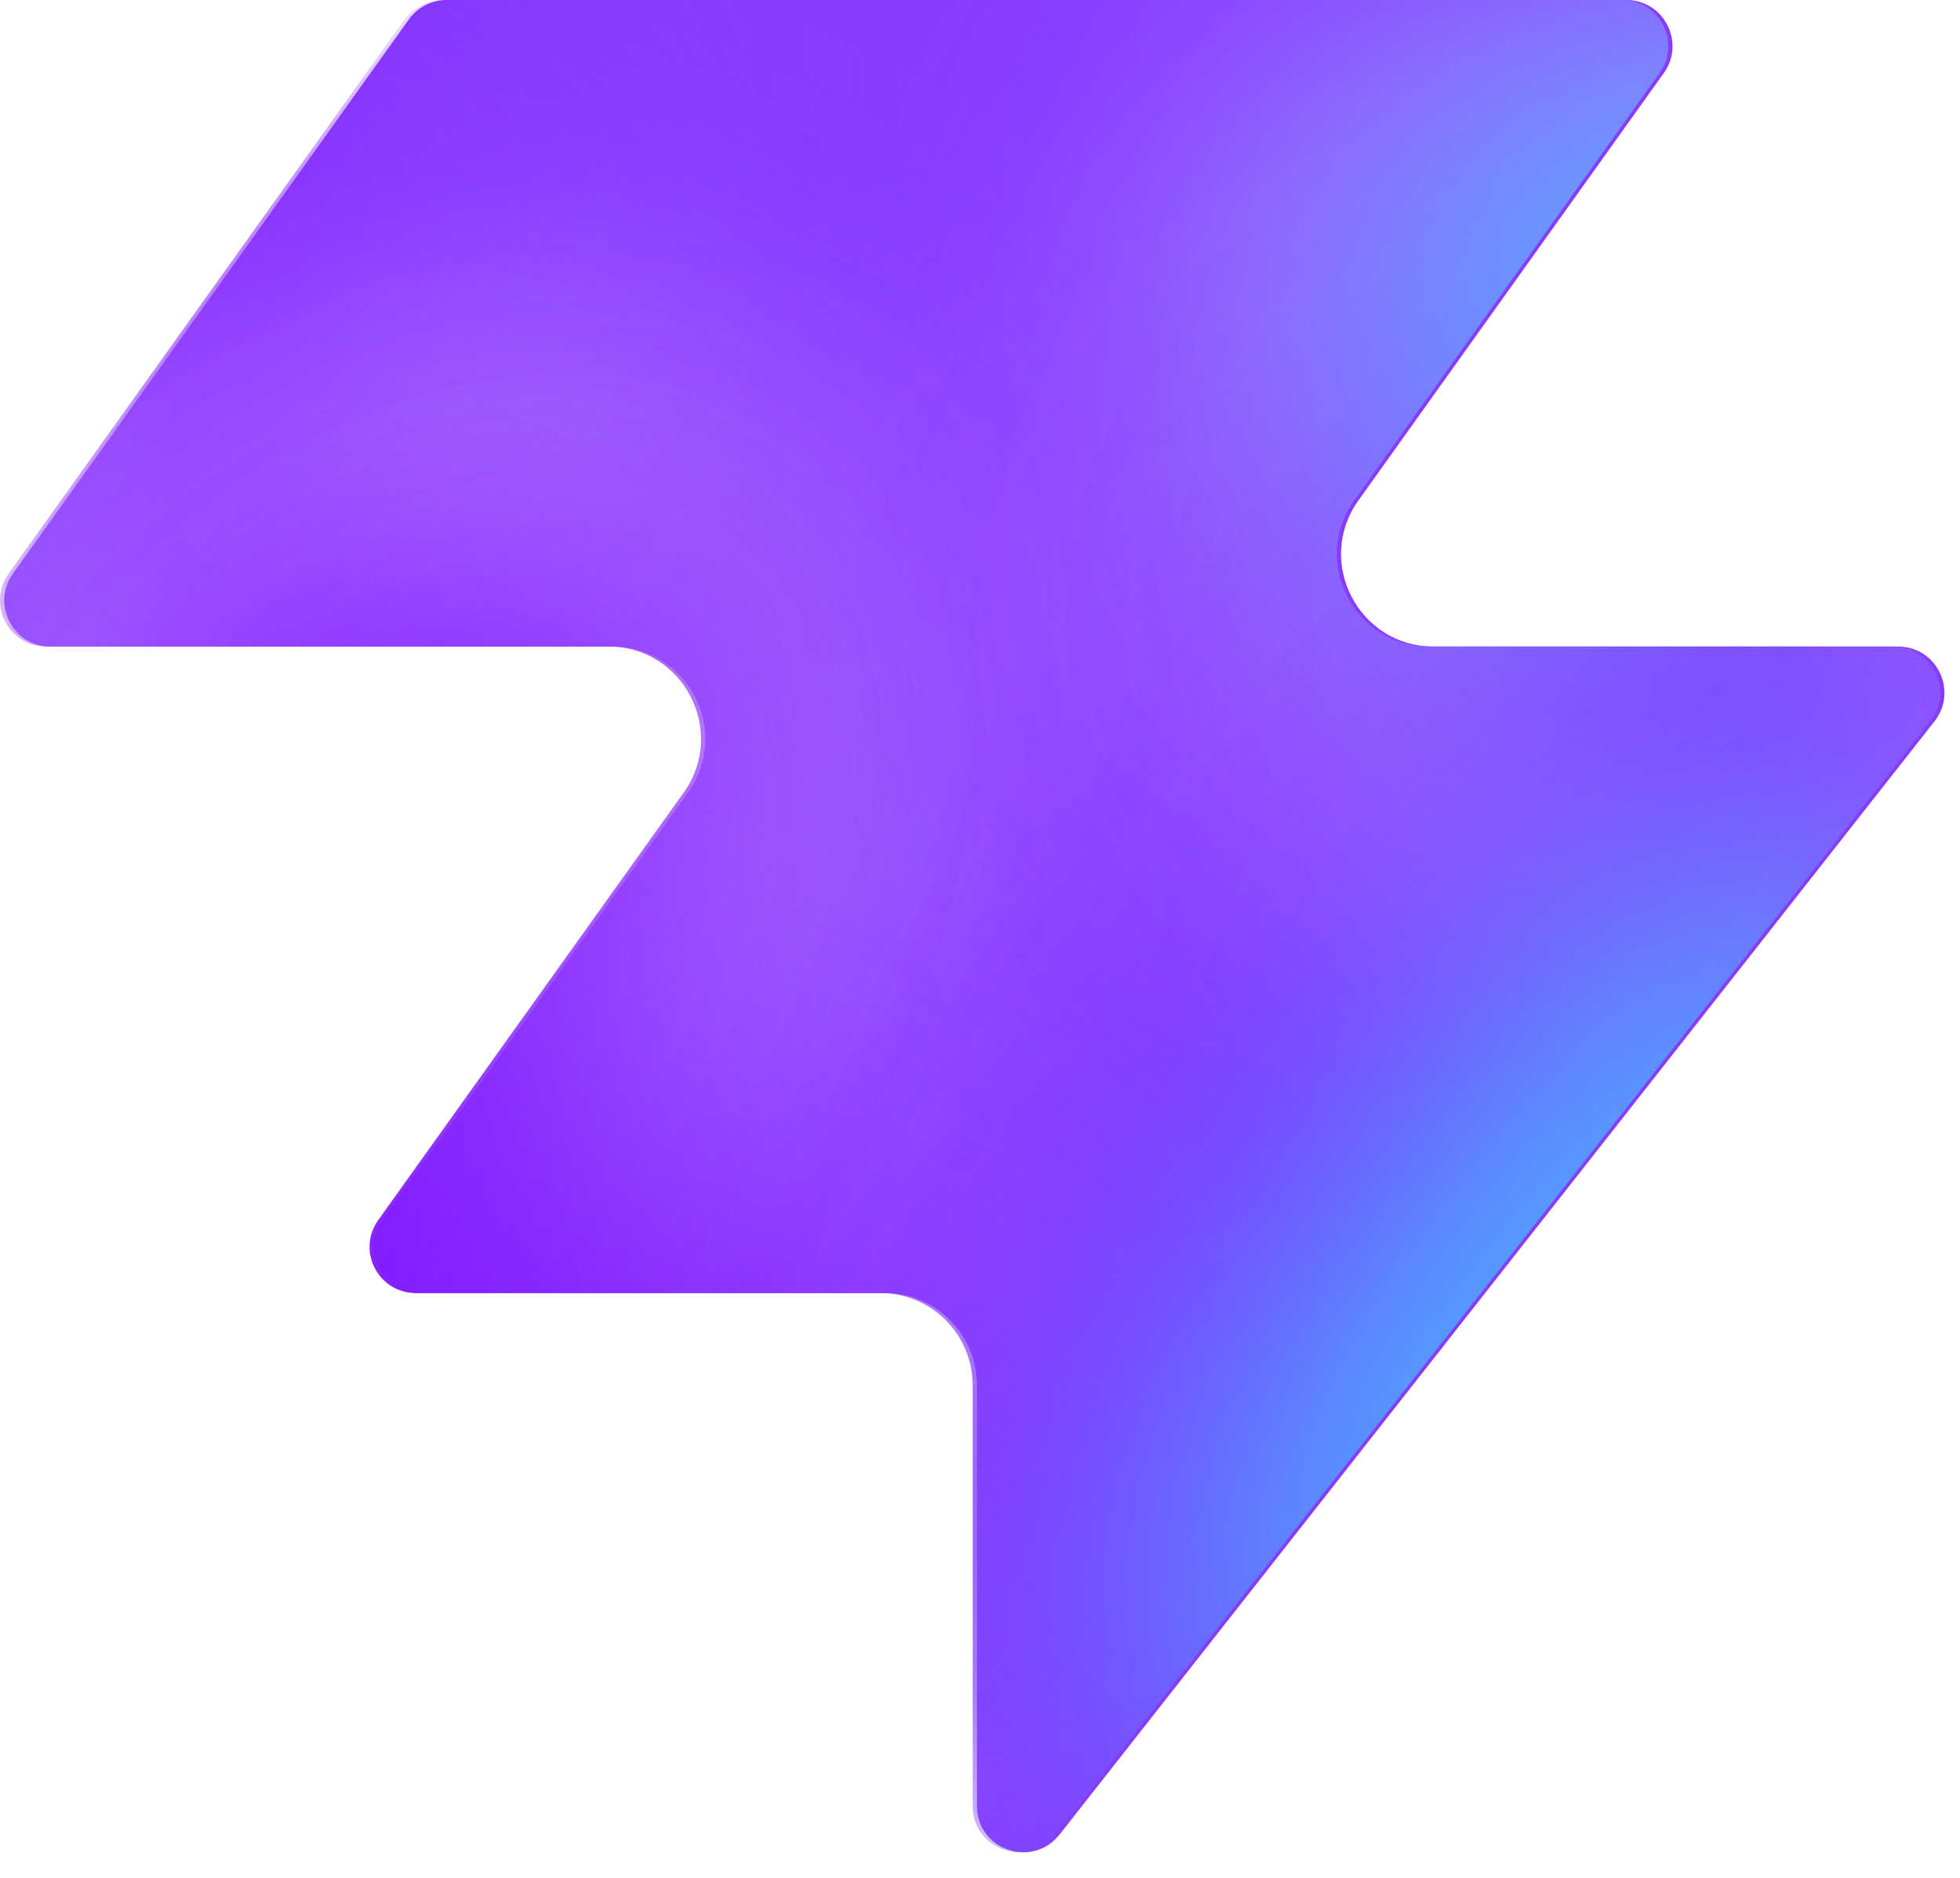
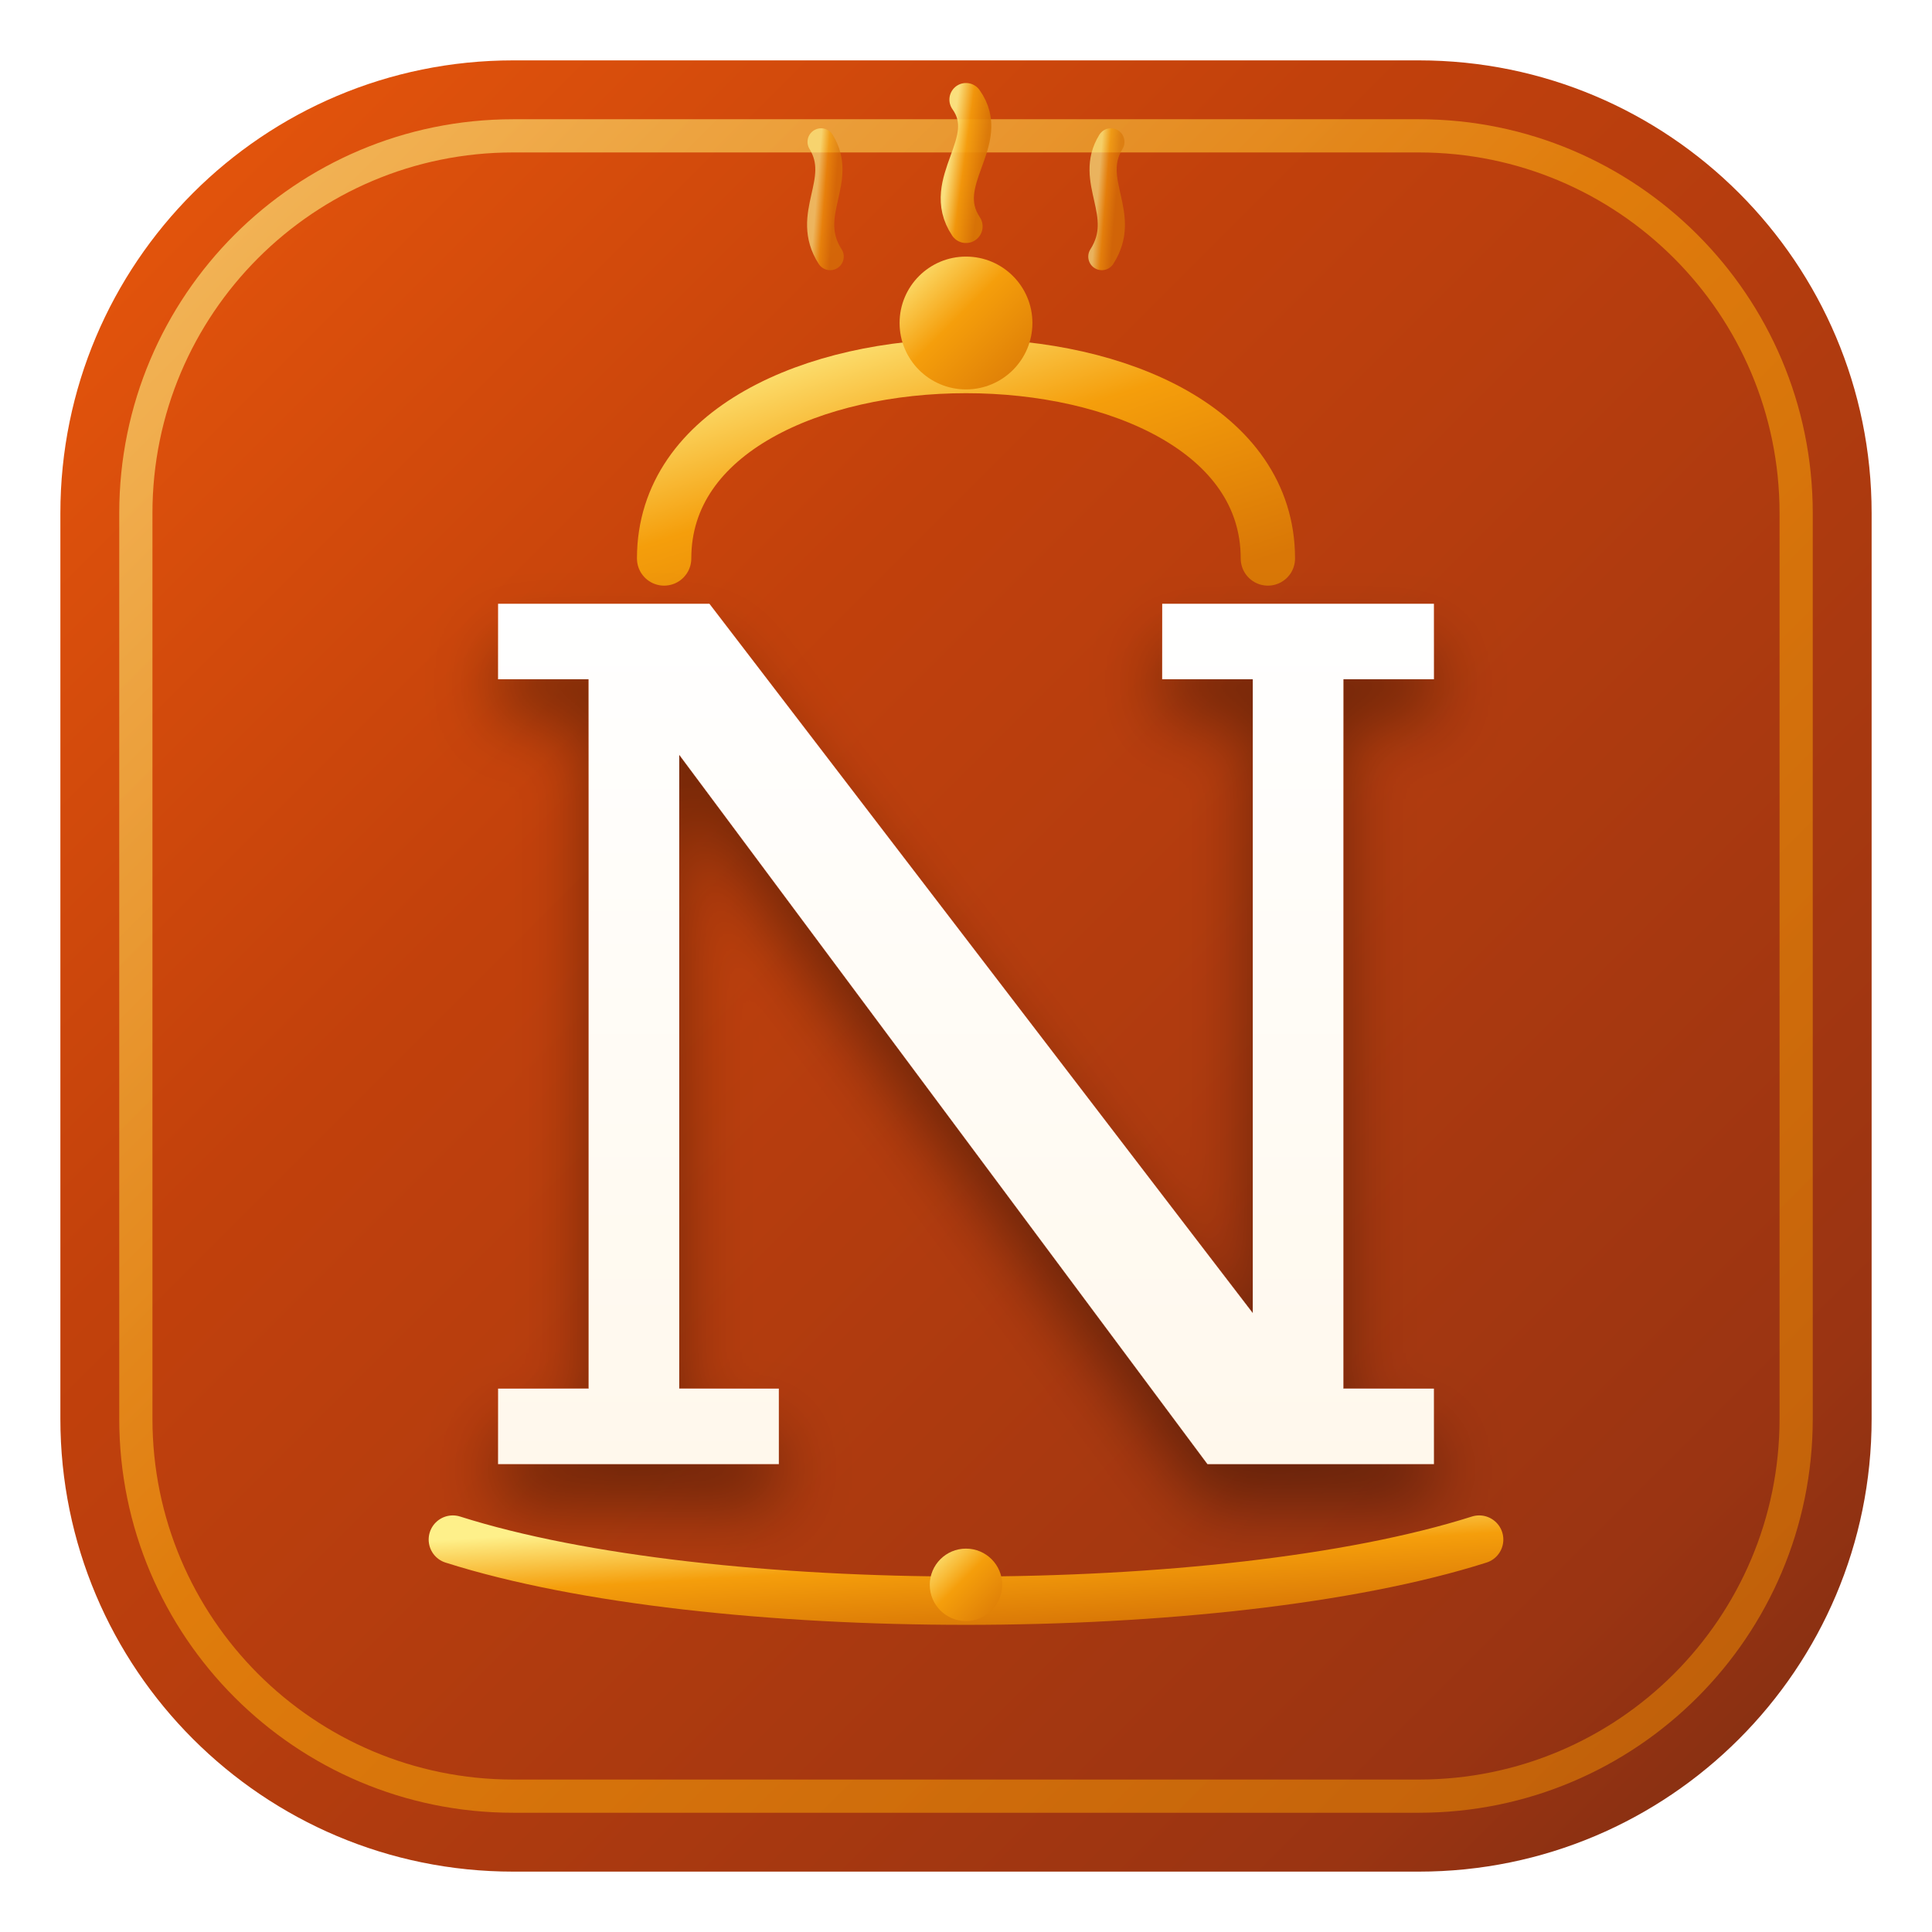
- <svg xmlns="http://www.w3.org/2000/svg" width="48" height="46" fill="none" viewBox="0 0 48 46">
-   <path fill="#863bff" d="M25.946 44.938c-.664.845-2.021.375-2.021-.698V33.937a2.26 2.26 0 0 0-2.262-2.262H10.287c-.92 0-1.456-1.04-.92-1.788l7.48-10.471c1.07-1.497 0-3.578-1.842-3.578H1.237c-.92 0-1.456-1.04-.92-1.788L10.013.474c.214-.297.556-.474.92-.474h28.894c.92 0 1.456 1.04.92 1.788l-7.48 10.471c-1.07 1.498 0 3.579 1.842 3.579h11.377c.943 0 1.473 1.088.89 1.83L25.947 44.94z" style="fill:#863bff;fill:color(display-p3 .525 .23 1);fill-opacity:1" />
-   <mask id="a" width="48" height="46" x="0" y="0" maskUnits="userSpaceOnUse" style="mask-type:alpha">
-     <path fill="#000" d="M25.842 44.938c-.664.844-2.021.375-2.021-.698V33.937a2.26 2.26 0 0 0-2.262-2.262H10.183c-.92 0-1.456-1.04-.92-1.788l7.48-10.471c1.07-1.498 0-3.579-1.842-3.579H1.133c-.92 0-1.456-1.04-.92-1.787L9.91.473c.214-.297.556-.474.92-.474h28.894c.92 0 1.456 1.04.92 1.788l-7.48 10.471c-1.07 1.498 0 3.578 1.842 3.578h11.377c.943 0 1.473 1.088.89 1.832L25.843 44.94z" style="fill:#000;fill-opacity:1" />
-   </mask>
-   <g mask="url(#a)">
-     <g filter="url(#b)">
-       <ellipse cx="5.508" cy="14.704" fill="#ede6ff" rx="5.508" ry="14.704" style="fill:#ede6ff;fill:color(display-p3 .927 .903 1);fill-opacity:1" transform="matrix(.00324 1 1 -.00324 -4.47 31.516)" />
-     </g>
-     <g filter="url(#c)">
-       <ellipse cx="10.399" cy="29.851" fill="#ede6ff" rx="10.399" ry="29.851" style="fill:#ede6ff;fill:color(display-p3 .927 .903 1);fill-opacity:1" transform="matrix(.00324 1 1 -.00324 -39.328 7.883)" />
-     </g>
-     <g filter="url(#d)">
-       <ellipse cx="5.508" cy="30.487" fill="#7e14ff" rx="5.508" ry="30.487" style="fill:#7e14ff;fill:color(display-p3 .492 .077 1);fill-opacity:1" transform="rotate(89.814 -25.913 -14.639)scale(1 -1)" />
-     </g>
-     <g filter="url(#e)">
-       <ellipse cx="5.508" cy="30.599" fill="#7e14ff" rx="5.508" ry="30.599" style="fill:#7e14ff;fill:color(display-p3 .492 .077 1);fill-opacity:1" transform="rotate(89.814 -32.644 -3.334)scale(1 -1)" />
-     </g>
-     <g filter="url(#f)">
-       <ellipse cx="5.508" cy="30.599" fill="#7e14ff" rx="5.508" ry="30.599" style="fill:#7e14ff;fill:color(display-p3 .492 .077 1);fill-opacity:1" transform="matrix(.00324 1 1 -.00324 -34.34 30.47)" />
-     </g>
-     <g filter="url(#g)">
-       <ellipse cx="14.072" cy="22.078" fill="#ede6ff" rx="14.072" ry="22.078" style="fill:#ede6ff;fill:color(display-p3 .927 .903 1);fill-opacity:1" transform="rotate(93.35 24.506 48.493)scale(-1 1)" />
-     </g>
-     <g filter="url(#h)">
-       <ellipse cx="3.47" cy="21.501" fill="#7e14ff" rx="3.47" ry="21.501" style="fill:#7e14ff;fill:color(display-p3 .492 .077 1);fill-opacity:1" transform="rotate(89.009 28.708 47.59)scale(-1 1)" />
-     </g>
-     <g filter="url(#i)">
-       <ellipse cx="3.47" cy="21.501" fill="#7e14ff" rx="3.47" ry="21.501" style="fill:#7e14ff;fill:color(display-p3 .492 .077 1);fill-opacity:1" transform="rotate(89.009 28.708 47.59)scale(-1 1)" />
-     </g>
-     <g filter="url(#j)">
-       <ellipse cx=".387" cy="8.972" fill="#7e14ff" rx="4.407" ry="29.108" style="fill:#7e14ff;fill:color(display-p3 .492 .077 1);fill-opacity:1" transform="rotate(39.51 .387 8.972)" />
-     </g>
-     <g filter="url(#k)">
-       <ellipse cx="47.523" cy="-6.092" fill="#7e14ff" rx="4.407" ry="29.108" style="fill:#7e14ff;fill:color(display-p3 .492 .077 1);fill-opacity:1" transform="rotate(37.892 47.523 -6.092)" />
-     </g>
-     <g filter="url(#l)">
-       <ellipse cx="41.412" cy="6.333" fill="#47bfff" rx="5.971" ry="9.665" style="fill:#47bfff;fill:color(display-p3 .28 .748 1);fill-opacity:1" transform="rotate(37.892 41.412 6.333)" />
-     </g>
-     <g filter="url(#m)">
-       <ellipse cx="-1.879" cy="38.332" fill="#7e14ff" rx="4.407" ry="29.108" style="fill:#7e14ff;fill:color(display-p3 .492 .077 1);fill-opacity:1" transform="rotate(37.892 -1.88 38.332)" />
-     </g>
-     <g filter="url(#n)">
-       <ellipse cx="-1.879" cy="38.332" fill="#7e14ff" rx="4.407" ry="29.108" style="fill:#7e14ff;fill:color(display-p3 .492 .077 1);fill-opacity:1" transform="rotate(37.892 -1.88 38.332)" />
-     </g>
-     <g filter="url(#o)">
-       <ellipse cx="35.651" cy="29.907" fill="#7e14ff" rx="4.407" ry="29.108" style="fill:#7e14ff;fill:color(display-p3 .492 .077 1);fill-opacity:1" transform="rotate(37.892 35.651 29.907)" />
-     </g>
-     <g filter="url(#p)">
-       <ellipse cx="38.418" cy="32.4" fill="#47bfff" rx="5.971" ry="15.297" style="fill:#47bfff;fill:color(display-p3 .28 .748 1);fill-opacity:1" transform="rotate(37.892 38.418 32.4)" />
-     </g>
-   </g>
+ <svg xmlns="http://www.w3.org/2000/svg" viewBox="0 0 64 64" fill="none">
  <defs>
-     <filter id="b" width="60.045" height="41.654" x="-19.77" y="16.149" color-interpolation-filters="sRGB" filterUnits="userSpaceOnUse">
-       <feFlood flood-opacity="0" result="BackgroundImageFix" />
-       <feBlend in="SourceGraphic" in2="BackgroundImageFix" result="shape" />
-       <feGaussianBlur result="effect1_foregroundBlur_2002_17158" stdDeviation="7.659" />
-     </filter>
-     <filter id="c" width="90.34" height="51.437" x="-54.613" y="-7.533" color-interpolation-filters="sRGB" filterUnits="userSpaceOnUse">
-       <feFlood flood-opacity="0" result="BackgroundImageFix" />
-       <feBlend in="SourceGraphic" in2="BackgroundImageFix" result="shape" />
-       <feGaussianBlur result="effect1_foregroundBlur_2002_17158" stdDeviation="7.659" />
-     </filter>
-     <filter id="d" width="79.355" height="29.4" x="-49.64" y="2.03" color-interpolation-filters="sRGB" filterUnits="userSpaceOnUse">
-       <feFlood flood-opacity="0" result="BackgroundImageFix" />
-       <feBlend in="SourceGraphic" in2="BackgroundImageFix" result="shape" />
-       <feGaussianBlur result="effect1_foregroundBlur_2002_17158" stdDeviation="4.596" />
-     </filter>
-     <filter id="e" width="79.579" height="29.4" x="-45.045" y="20.029" color-interpolation-filters="sRGB" filterUnits="userSpaceOnUse">
-       <feFlood flood-opacity="0" result="BackgroundImageFix" />
-       <feBlend in="SourceGraphic" in2="BackgroundImageFix" result="shape" />
-       <feGaussianBlur result="effect1_foregroundBlur_2002_17158" stdDeviation="4.596" />
-     </filter>
-     <filter id="f" width="79.579" height="29.4" x="-43.513" y="21.178" color-interpolation-filters="sRGB" filterUnits="userSpaceOnUse">
-       <feFlood flood-opacity="0" result="BackgroundImageFix" />
-       <feBlend in="SourceGraphic" in2="BackgroundImageFix" result="shape" />
-       <feGaussianBlur result="effect1_foregroundBlur_2002_17158" stdDeviation="4.596" />
-     </filter>
-     <filter id="g" width="74.749" height="58.852" x="15.756" y="-17.901" color-interpolation-filters="sRGB" filterUnits="userSpaceOnUse">
-       <feFlood flood-opacity="0" result="BackgroundImageFix" />
-       <feBlend in="SourceGraphic" in2="BackgroundImageFix" result="shape" />
-       <feGaussianBlur result="effect1_foregroundBlur_2002_17158" stdDeviation="7.659" />
-     </filter>
-     <filter id="h" width="61.377" height="25.362" x="23.548" y="2.284" color-interpolation-filters="sRGB" filterUnits="userSpaceOnUse">
-       <feFlood flood-opacity="0" result="BackgroundImageFix" />
-       <feBlend in="SourceGraphic" in2="BackgroundImageFix" result="shape" />
-       <feGaussianBlur result="effect1_foregroundBlur_2002_17158" stdDeviation="4.596" />
-     </filter>
-     <filter id="i" width="61.377" height="25.362" x="23.548" y="2.284" color-interpolation-filters="sRGB" filterUnits="userSpaceOnUse">
-       <feFlood flood-opacity="0" result="BackgroundImageFix" />
-       <feBlend in="SourceGraphic" in2="BackgroundImageFix" result="shape" />
-       <feGaussianBlur result="effect1_foregroundBlur_2002_17158" stdDeviation="4.596" />
-     </filter>
-     <filter id="j" width="56.045" height="63.649" x="-27.636" y="-22.853" color-interpolation-filters="sRGB" filterUnits="userSpaceOnUse">
-       <feFlood flood-opacity="0" result="BackgroundImageFix" />
-       <feBlend in="SourceGraphic" in2="BackgroundImageFix" result="shape" />
-       <feGaussianBlur result="effect1_foregroundBlur_2002_17158" stdDeviation="4.596" />
-     </filter>
-     <filter id="k" width="54.814" height="64.646" x="20.116" y="-38.415" color-interpolation-filters="sRGB" filterUnits="userSpaceOnUse">
-       <feFlood flood-opacity="0" result="BackgroundImageFix" />
-       <feBlend in="SourceGraphic" in2="BackgroundImageFix" result="shape" />
-       <feGaussianBlur result="effect1_foregroundBlur_2002_17158" stdDeviation="4.596" />
-     </filter>
-     <filter id="l" width="33.541" height="35.313" x="24.641" y="-11.323" color-interpolation-filters="sRGB" filterUnits="userSpaceOnUse">
-       <feFlood flood-opacity="0" result="BackgroundImageFix" />
-       <feBlend in="SourceGraphic" in2="BackgroundImageFix" result="shape" />
-       <feGaussianBlur result="effect1_foregroundBlur_2002_17158" stdDeviation="4.596" />
-     </filter>
-     <filter id="m" width="54.814" height="64.646" x="-29.286" y="6.009" color-interpolation-filters="sRGB" filterUnits="userSpaceOnUse">
-       <feFlood flood-opacity="0" result="BackgroundImageFix" />
-       <feBlend in="SourceGraphic" in2="BackgroundImageFix" result="shape" />
-       <feGaussianBlur result="effect1_foregroundBlur_2002_17158" stdDeviation="4.596" />
-     </filter>
-     <filter id="n" width="54.814" height="64.646" x="-29.286" y="6.009" color-interpolation-filters="sRGB" filterUnits="userSpaceOnUse">
-       <feFlood flood-opacity="0" result="BackgroundImageFix" />
-       <feBlend in="SourceGraphic" in2="BackgroundImageFix" result="shape" />
-       <feGaussianBlur result="effect1_foregroundBlur_2002_17158" stdDeviation="4.596" />
-     </filter>
-     <filter id="o" width="54.814" height="64.646" x="8.244" y="-2.416" color-interpolation-filters="sRGB" filterUnits="userSpaceOnUse">
-       <feFlood flood-opacity="0" result="BackgroundImageFix" />
-       <feBlend in="SourceGraphic" in2="BackgroundImageFix" result="shape" />
-       <feGaussianBlur result="effect1_foregroundBlur_2002_17158" stdDeviation="4.596" />
-     </filter>
-     <filter id="p" width="39.409" height="43.623" x="18.713" y="10.588" color-interpolation-filters="sRGB" filterUnits="userSpaceOnUse">
-       <feFlood flood-opacity="0" result="BackgroundImageFix" />
-       <feBlend in="SourceGraphic" in2="BackgroundImageFix" result="shape" />
-       <feGaussianBlur result="effect1_foregroundBlur_2002_17158" stdDeviation="4.596" />
+     <linearGradient id="chilliGrad" x1="0%" y1="0%" x2="100%" y2="100%">
+       <stop offset="0%" stop-color="#EA580C" />
+       <stop offset="35%" stop-color="#C2410C" />
+       <stop offset="85%" stop-color="#9A3412" />
+       <stop offset="100%" stop-color="#7C2D12" />
+     </linearGradient>
+     <linearGradient id="goldGrad" x1="0%" y1="0%" x2="100%" y2="100%">
+       <stop offset="0%" stop-color="#FEF08A" />
+       <stop offset="45%" stop-color="#F59E0B" />
+       <stop offset="100%" stop-color="#D97706" />
+     </linearGradient>
+     <linearGradient id="creamGrad" x1="0%" y1="0%" x2="0%" y2="100%">
+       <stop offset="0%" stop-color="#FFFFFF" />
+       <stop offset="100%" stop-color="#FFF8EC" />
+     </linearGradient>
+     <filter id="crestShadow" x="-20%" y="-20%" width="140%" height="140%">
+       <feDropShadow dx="0" dy="1.4" stdDeviation="1.1" flood-color="#000000" flood-opacity="0.38" />
    </filter>
  </defs>
+   <rect x="2" y="2" width="60" height="60" rx="15" fill="url(#chilliGrad)" />
+   <rect x="4.5" y="4.5" width="55" height="55" rx="12.5" stroke="url(#goldGrad)" stroke-width="1.1" stroke-opacity="0.65" fill="none" />
+   <g transform="translate(0, -0.5)">
+     <path d="M 22 19 C 22 10.5, 42 10.5, 42 19" fill="none" stroke="url(#goldGrad)" stroke-width="1.8" stroke-linecap="round" />
+     <circle cx="32" cy="11.2" r="2.2" fill="url(#goldGrad)" />
+     <path d="M 32 8 C 31 6.5, 33 5.2, 32 3.8" stroke="url(#goldGrad)" stroke-width="1.1" stroke-linecap="round" stroke-opacity="0.9" />
+     <path d="M 27.5 9 C 26.6 7.6, 28 6.5, 27.2 5.2" stroke="url(#goldGrad)" stroke-width="0.9" stroke-linecap="round" stroke-opacity="0.65" />
+     <path d="M 36.5 9 C 37.4 7.6, 36 6.5, 36.8 5.2" stroke="url(#goldGrad)" stroke-width="0.9" stroke-linecap="round" stroke-opacity="0.65" />
+     <g filter="url(#crestShadow)">
+       <path d="           M 16.5 20.5            H 23.5            L 41.5 44            V 23            H 38.5            V 20.5            H 47.5            V 23            H 44.5            V 46.5            H 47.5            V 49            H 40            L 22.5 25.5            V 46.5            H 25.8            V 49            H 16.5            V 46.5            H 19.5            V 23            H 16.5            Z         " fill="url(#creamGrad)" />
+     </g>
+     <path d="M 15 51.5 C 23.5 54.2, 40.5 54.2, 49 51.5" fill="none" stroke="url(#goldGrad)" stroke-width="1.6" stroke-linecap="round" />
+     <circle cx="32" cy="53" r="1.2" fill="url(#goldGrad)" />
+   </g>
</svg>
